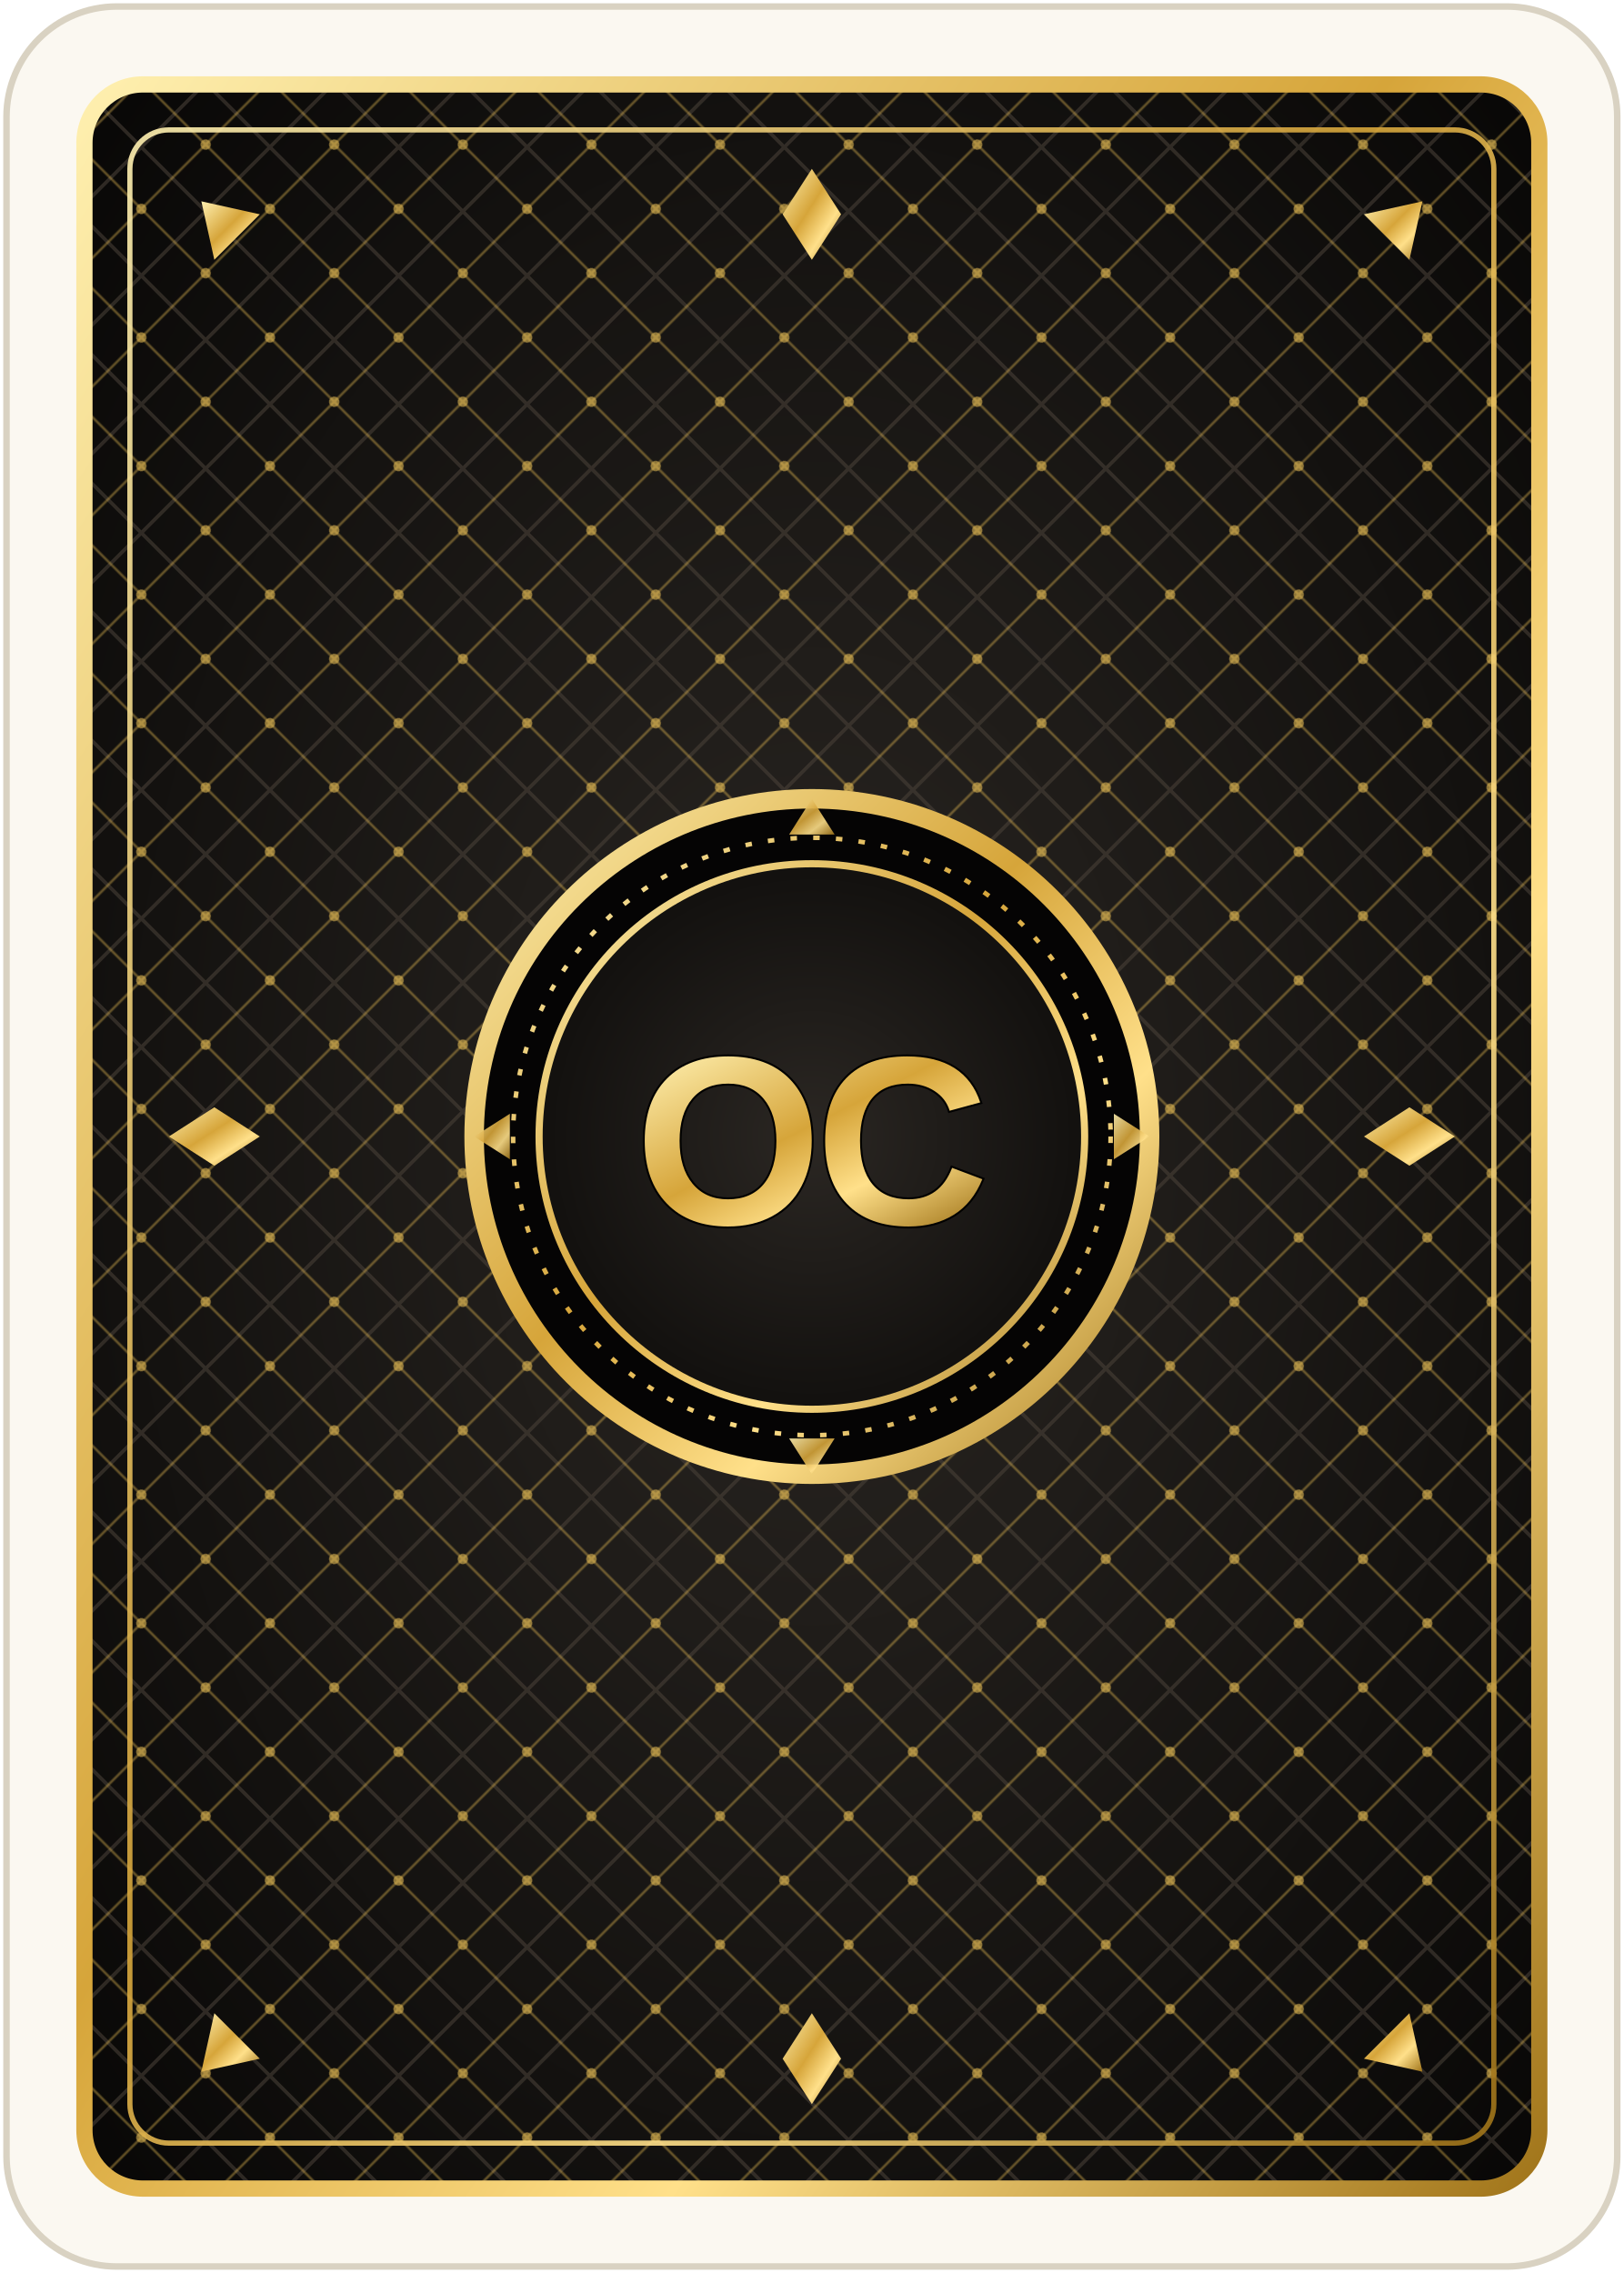
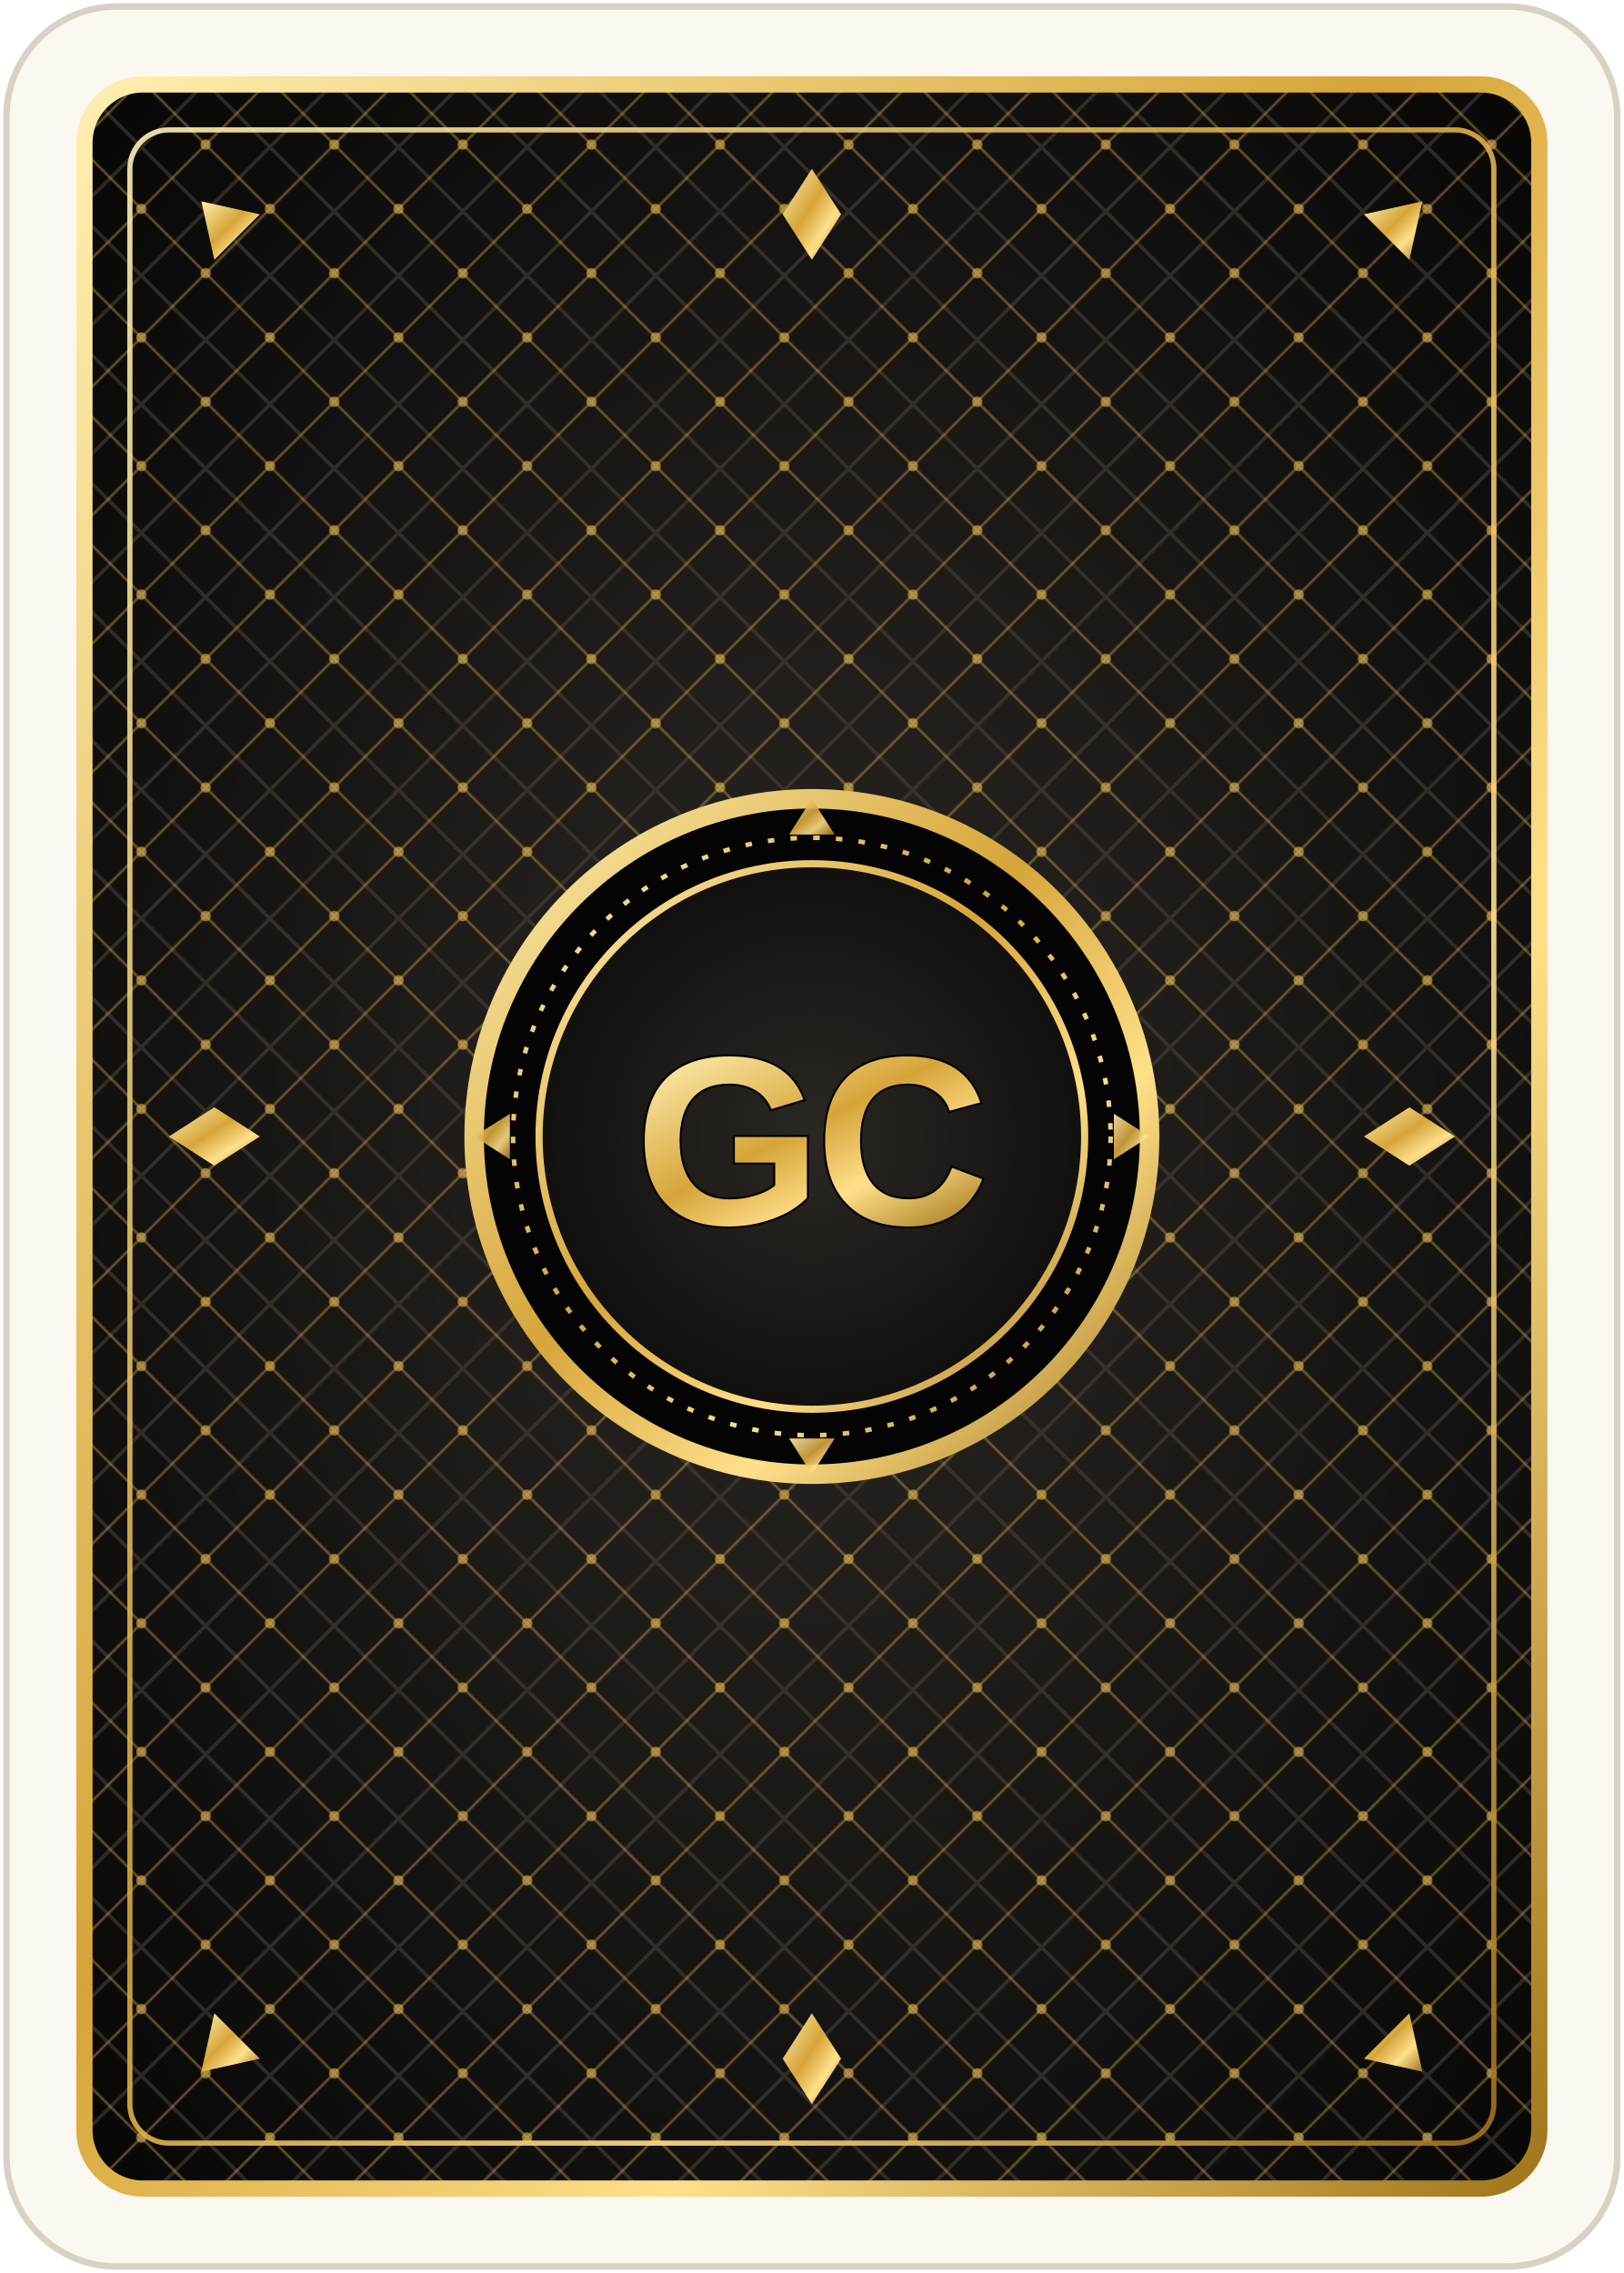
<svg xmlns="http://www.w3.org/2000/svg" width="500" height="700" viewBox="0 0 500 700">
  <defs>
    <radialGradient id="felt" cx="50%" cy="50%" r="70%">
      <stop offset="0" stop-color="#2b2723" />
      <stop offset="1" stop-color="#080706" />
    </radialGradient>
    <linearGradient id="gold" x1="0" y1="0" x2="1" y2="1">
      <stop offset="0" stop-color="#fff0b0" />
      <stop offset=".45" stop-color="#d6a53a" />
      <stop offset=".7" stop-color="#ffe08a" />
      <stop offset="1" stop-color="#a07419" />
    </linearGradient>
    <pattern id="lattice" width="28" height="28" patternUnits="userSpaceOnUse" patternTransform="rotate(45 250 350)">
      <path d="M0 0H28M0 0V28" stroke="#4a4238" stroke-width="2.2" opacity=".55" />
      <path d="M14 0V28M0 14H28" stroke="#f0c457" stroke-width=".8" opacity=".35" />
      <circle cx="14" cy="14" r="1.6" fill="#f0c457" opacity=".55" />
    </pattern>
    <clipPath id="inner">
      <rect x="26" y="26" width="448" height="648" rx="18" />
    </clipPath>
  </defs>
  <rect x="2" y="2" width="496" height="696" rx="34" fill="#fbf8f1" stroke="#d9d2c2" stroke-width="2" />
  <g clip-path="url(#inner)">
    <rect x="26" y="26" width="448" height="648" fill="url(#felt)" />
    <rect x="26" y="26" width="448" height="648" fill="url(#lattice)" />
  </g>
  <rect x="26" y="26" width="448" height="648" rx="18" fill="none" stroke="url(#gold)" stroke-width="5" />
  <rect x="40" y="40" width="420" height="620" rx="12" fill="none" stroke="url(#gold)" stroke-width="1.6" opacity=".9" />
  <g fill="url(#gold)">
    <path d="M250 52l9 14-9 14-9-14z" />
    <path d="M250 620l9 14-9 14-9-14z" />
    <path d="M52 350l14-9 14 9-14 9z" />
    <path d="M420 350l14-9 14 9-14 9z" />
    <path d="M62 62l18 4-14 14z" />
    <path d="M438 62l-18 4 14 14z" />
    <path d="M62 638l18-4-14-14z" />
    <path d="M438 638l-18-4 14-14z" />
  </g>
  <g transform="translate(250 350)">
    <circle r="104" fill="#050404" stroke="url(#gold)" stroke-width="6" />
    <circle r="92" fill="none" stroke="url(#gold)" stroke-width="1.4" stroke-dasharray="2 5" />
    <circle r="84" fill="url(#felt)" stroke="url(#gold)" stroke-width="2.2" />
    <g fill="url(#gold)" opacity=".9">
      <path d="M0-104l7 11h-14z" />
      <path d="M0 104l7-11h-14z" />
      <path d="M-104 0l11 7v-14z" />
      <path d="M104 0l-11 7v-14z" />
    </g>
-     <text y="27" text-anchor="middle" font-family="'Arial Black', 'Helvetica Neue', Arial, sans-serif" font-size="74" font-weight="900" letter-spacing="-2" fill="url(#gold)" stroke="#000000" stroke-width="1.2" paint-order="stroke">OC</text>
+     <text y="27" text-anchor="middle" font-family="'Arial Black', 'Helvetica Neue', Arial, sans-serif" font-size="74" font-weight="900" letter-spacing="-2" fill="url(#gold)" stroke="#000000" stroke-width="1.2" paint-order="stroke">GC</text>
    <path d="M-46 44H46" stroke="url(#gold)" stroke-width="1.6" />
    <path d="M-46 -48H46" stroke="url(#gold)" stroke-width="1.6" />
  </g>
</svg>
